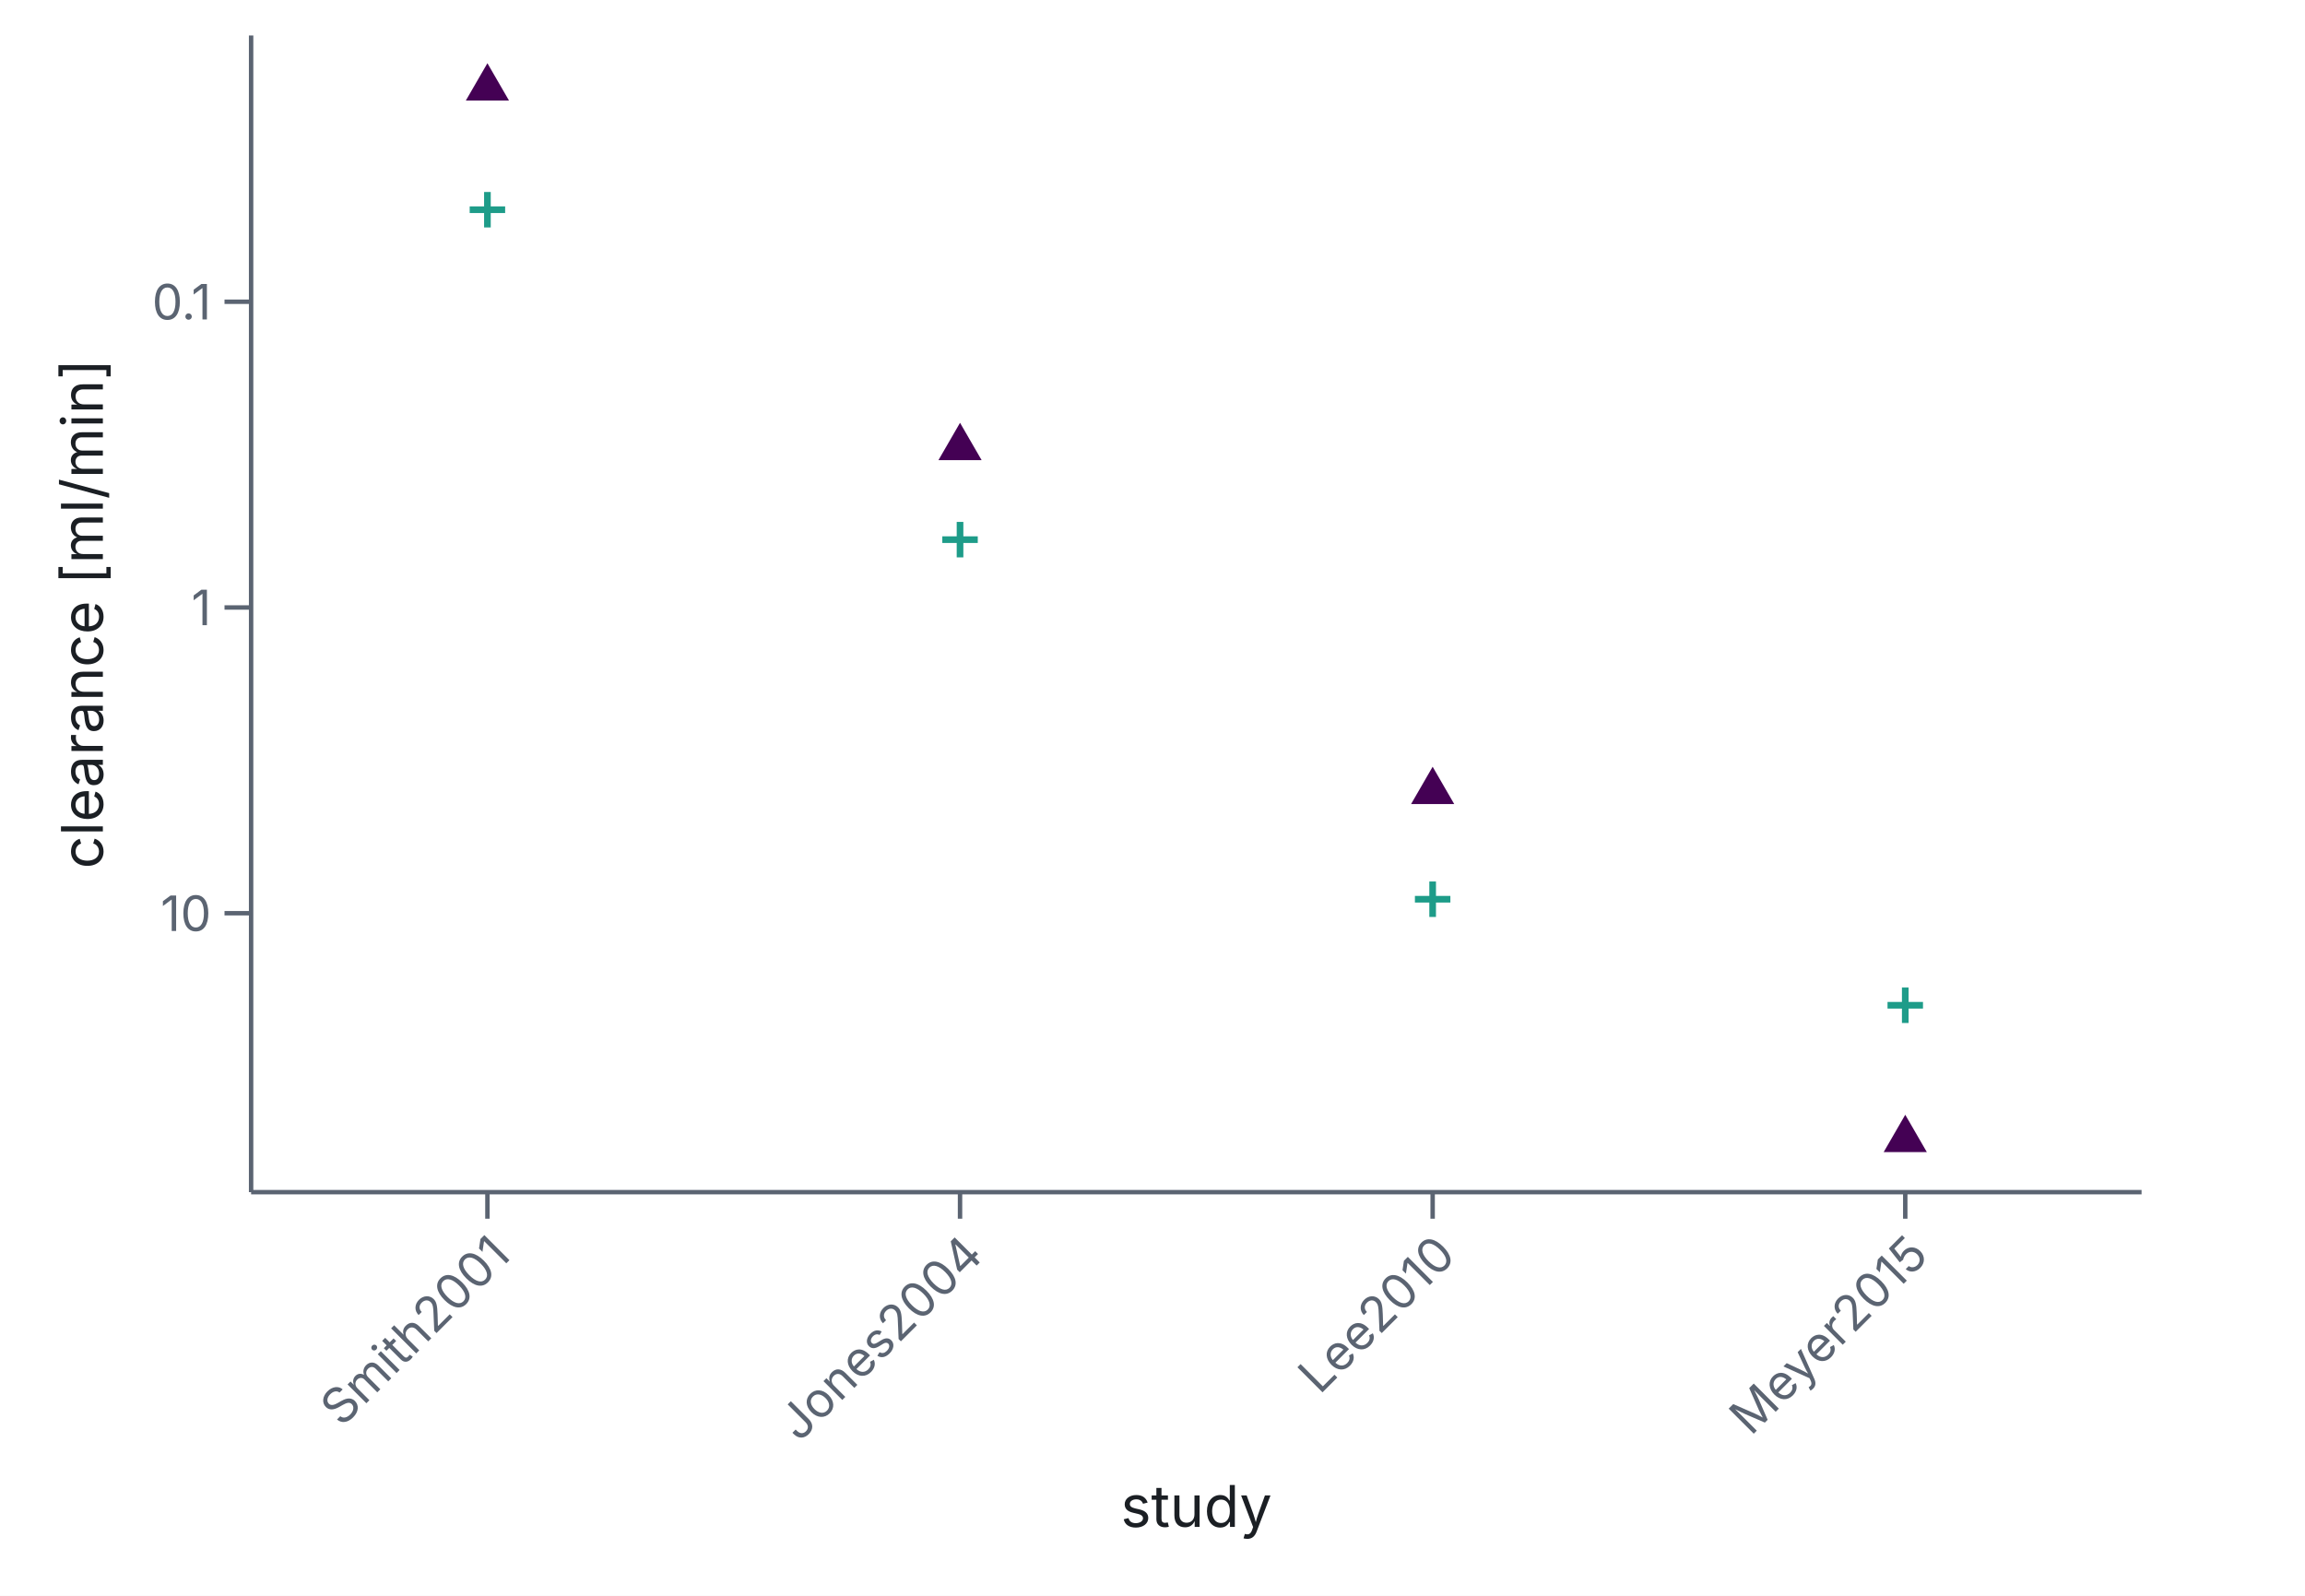
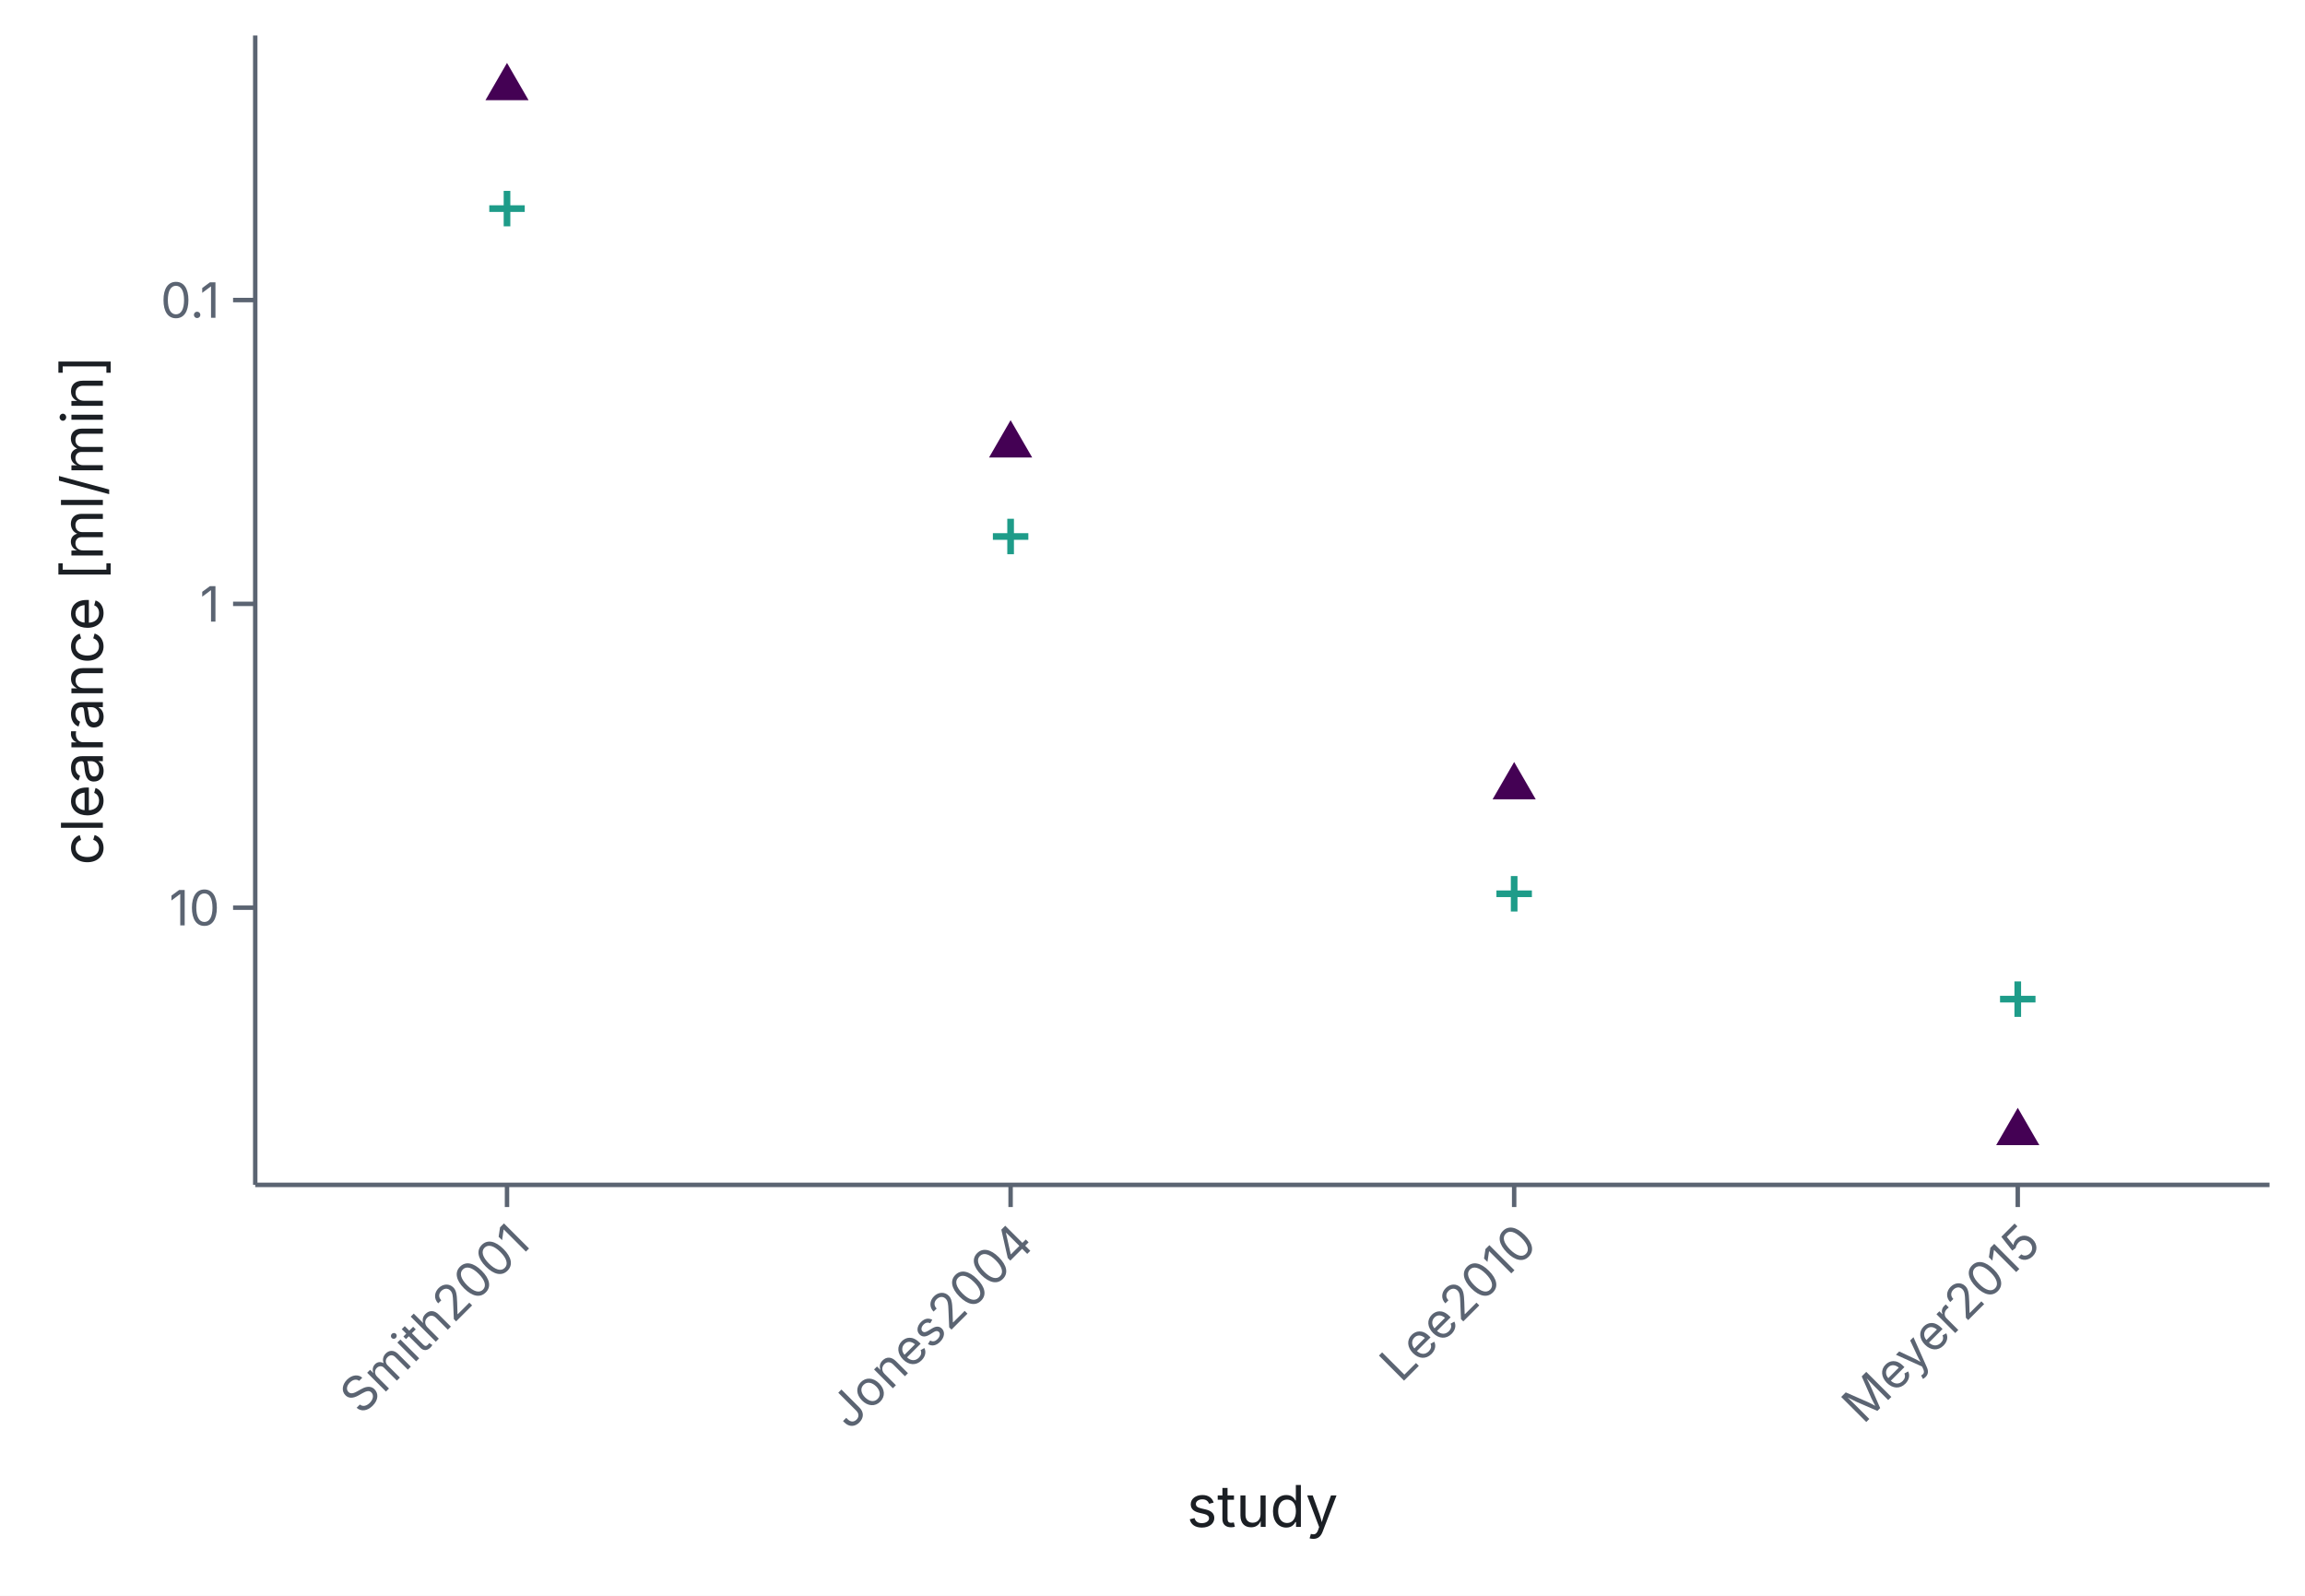
<svg xmlns="http://www.w3.org/2000/svg" width="520" height="360" viewBox="0 0 520 360" class="sbmlsim-figure" role="img" font-family="Inter, -apple-system, BlinkMacSystemFont, 'Segoe UI', Roboto, Helvetica, Arial, sans-serif">
  <defs>
-     <clipPath id="sbmlsim-688775507bfe-p0-clip-0">
-       <rect x="56.65" y="8" width="426.48" height="260.94" />
+     <clipPath id="sbmlsim-dc3e5a63ad4a-p0-clip-0">
+       <rect x="57.58" y="8" width="454.42" height="259.3" />
    </clipPath>
  </defs>
  <g class="charton-background">
    <rect x="0" y="0" width="520" height="360" fill="#ffffff" />
  </g>
  <g class="sbmlsim-plot" data-plot="p">
-     <g class="charton-plot" clip-path="url(#sbmlsim-688775507bfe-p0-clip-0)">
+     <g class="charton-plot" clip-path="url(#sbmlsim-dc3e5a63ad4a-p0-clip-0)">
      <g class="sbmlsim-element sbmlsim-curve" data-element="points">
        <g class="charton-mark charton-mark-point">
-           <path d="M109.96 15.26L113.96 22.18L105.96 22.18Z" fill="#440154" stroke="#440154" stroke-width="1" />
-           <path d="M216.58 96.38L220.58 103.3L212.58 103.3Z" fill="#440154" stroke="#440154" stroke-width="1" />
-           <path d="M323.2 173.97L327.2 180.89L319.2 180.89Z" fill="#440154" stroke="#440154" stroke-width="1" />
-           <path d="M429.82 252.48L433.82 259.4L425.82 259.4Z" fill="#440154" stroke="#440154" stroke-width="1" />
+           <path d="M114.38 15.19L118.38 22.11L110.38 22.11Z" fill="#440154" stroke="#440154" stroke-width="1" />
+           <path d="M227.99 95.79L231.99 102.71L223.99 102.71Z" fill="#440154" stroke="#440154" stroke-width="1" />
+           <path d="M341.59 172.9L345.59 179.82L337.59 179.82Z" fill="#440154" stroke="#440154" stroke-width="1" />
+           <path d="M455.2 250.91L459.2 257.83L451.2 257.83Z" fill="#440154" stroke="#440154" stroke-width="1" />
        </g>
      </g>
      <g class="sbmlsim-element sbmlsim-curve" data-element="plus">
        <g class="charton-mark charton-mark-point">
-           <path d="M105.96 47.31L113.96 47.31M109.96 43.31L109.96 51.31" fill="none" stroke="#1e9c89" stroke-width="1.5" />
-           <path d="M212.58 121.74L220.58 121.74M216.58 117.74L216.58 125.74" fill="none" stroke="#1e9c89" stroke-width="1.5" />
-           <path d="M319.2 202.86L327.2 202.86M323.2 198.86L323.2 206.86" fill="none" stroke="#1e9c89" stroke-width="1.5" />
-           <path d="M425.82 226.78L433.82 226.78M429.82 222.78L429.82 230.78" fill="none" stroke="#1e9c89" stroke-width="1.5" />
+           <path d="M110.38 47.06L118.38 47.06M114.38 43.06L114.38 51.06" fill="none" stroke="#1e9c89" stroke-width="1.5" />
+           <path d="M223.99 121.03L231.99 121.03M227.99 117.03L227.99 125.03" fill="none" stroke="#1e9c89" stroke-width="1.5" />
+           <path d="M337.59 201.63L345.59 201.63M341.59 197.63L341.59 205.63" fill="none" stroke="#1e9c89" stroke-width="1.5" />
+           <path d="M451.2 225.4L459.2 225.4M455.2 221.4L455.2 229.4" fill="none" stroke="#1e9c89" stroke-width="1.5" />
        </g>
      </g>
    </g>
    <g class="charton-axis charton-axis-x" data-axis="x">
      <g class="charton-axis-line">
-         <path d="M56.65 268.94L483.13 268.94" fill="none" stroke="#5b6472" stroke-width="1" stroke-linejoin="round" />
+         <path d="M57.58 267.3L512 267.3" fill="none" stroke="#5b6472" stroke-width="1" stroke-linejoin="round" />
      </g>
      <g class="charton-tick">
-         <path d="M109.96 268.94L109.96 274.94" fill="none" stroke="#5b6472" stroke-width="1" stroke-linejoin="round" />
-         <path d="M216.58 268.94L216.58 274.94" fill="none" stroke="#5b6472" stroke-width="1" stroke-linejoin="round" />
-         <path d="M323.2 268.94L323.2 274.94" fill="none" stroke="#5b6472" stroke-width="1" stroke-linejoin="round" />
-         <path d="M429.82 268.94L429.82 274.94" fill="none" stroke="#5b6472" stroke-width="1" stroke-linejoin="round" />
+         <path d="M114.38 267.3L114.38 272.3" fill="none" stroke="#5b6472" stroke-width="1" stroke-linejoin="round" />
+         <path d="M227.99 267.3L227.99 272.3" fill="none" stroke="#5b6472" stroke-width="1" stroke-linejoin="round" />
+         <path d="M341.59 267.3L341.59 272.3" fill="none" stroke="#5b6472" stroke-width="1" stroke-linejoin="round" />
+         <path d="M455.2 267.3L455.2 272.3" fill="none" stroke="#5b6472" stroke-width="1" stroke-linejoin="round" />
      </g>
      <g class="charton-tick-label">
-         <text x="109.96" y="277.94" font-size="11" fill="#5b6472" text-anchor="end" dominant-baseline="hanging" transform="rotate(-45 109.96 277.94)">Smith2001</text>
-         <text x="216.58" y="277.94" font-size="11" fill="#5b6472" text-anchor="end" dominant-baseline="hanging" transform="rotate(-45 216.58 277.94)">Jones2004</text>
-         <text x="323.2" y="277.94" font-size="11" fill="#5b6472" text-anchor="end" dominant-baseline="hanging" transform="rotate(-45 323.2 277.94)">Lee2010</text>
-         <text x="429.82" y="277.94" font-size="11" fill="#5b6472" text-anchor="end" dominant-baseline="hanging" transform="rotate(-45 429.82 277.94)">Meyer2015</text>
+         <text x="114.38" y="275.3" font-size="11" fill="#5b6472" text-anchor="end" dominant-baseline="hanging" transform="rotate(-45 114.38 275.3)">Smith2001</text>
+         <text x="227.99" y="275.3" font-size="11" fill="#5b6472" text-anchor="end" dominant-baseline="hanging" transform="rotate(-45 227.99 275.3)">Jones2004</text>
+         <text x="341.59" y="275.3" font-size="11" fill="#5b6472" text-anchor="end" dominant-baseline="hanging" transform="rotate(-45 341.59 275.3)">Lee2010</text>
+         <text x="455.2" y="275.3" font-size="11" fill="#5b6472" text-anchor="end" dominant-baseline="hanging" transform="rotate(-45 455.2 275.3)">Meyer2015</text>
      </g>
      <g class="charton-axis-title">
-         <text x="269.89" y="335" font-size="13" fill="#1b1f24" text-anchor="middle" dominant-baseline="hanging">study</text>
+         <text x="284.79" y="335" font-size="13" fill="#1b1f24" text-anchor="middle" dominant-baseline="hanging">study</text>
      </g>
    </g>
    <g class="charton-axis charton-axis-y" data-axis="y">
      <g class="charton-axis-line">
-         <path d="M56.65 8L56.65 268.94" fill="none" stroke="#5b6472" stroke-width="1" stroke-linejoin="round" />
+         <path d="M57.58 8L57.58 267.3" fill="none" stroke="#5b6472" stroke-width="1" stroke-linejoin="round" />
      </g>
      <g class="charton-tick">
-         <path d="M56.65 206.02L50.65 206.02" fill="none" stroke="#5b6472" stroke-width="1" stroke-linejoin="round" />
-         <path d="M56.65 137.04L50.65 137.04" fill="none" stroke="#5b6472" stroke-width="1" stroke-linejoin="round" />
-         <path d="M56.65 68.07L50.65 68.07" fill="none" stroke="#5b6472" stroke-width="1" stroke-linejoin="round" />
+         <path d="M57.58 204.77L52.58 204.77" fill="none" stroke="#5b6472" stroke-width="1" stroke-linejoin="round" />
+         <path d="M57.58 136.23L52.58 136.23" fill="none" stroke="#5b6472" stroke-width="1" stroke-linejoin="round" />
+         <path d="M57.58 67.69L52.58 67.69" fill="none" stroke="#5b6472" stroke-width="1" stroke-linejoin="round" />
      </g>
      <g class="charton-tick-label">
-         <text x="47.65" y="206.02" font-size="11" fill="#5b6472" text-anchor="end" dominant-baseline="central">10</text>
-         <text x="47.65" y="137.04" font-size="11" fill="#5b6472" text-anchor="end" dominant-baseline="central">1</text>
-         <text x="47.65" y="68.07" font-size="11" fill="#5b6472" text-anchor="end" dominant-baseline="central">0.1</text>
+         <text x="49.58" y="204.77" font-size="11" fill="#5b6472" text-anchor="end" dominant-baseline="central">10</text>
+         <text x="49.58" y="136.23" font-size="11" fill="#5b6472" text-anchor="end" dominant-baseline="central">1</text>
+         <text x="49.58" y="67.69" font-size="11" fill="#5b6472" text-anchor="end" dominant-baseline="central">0.1</text>
      </g>
      <g class="charton-axis-title">
-         <text x="18.5" y="138.47" font-size="13" fill="#1b1f24" text-anchor="middle" dominant-baseline="middle" transform="rotate(-90 18.5 138.47)">clearance [ml/min]</text>
+         <text x="18.5" y="137.65" font-size="13" fill="#1b1f24" text-anchor="middle" dominant-baseline="middle" transform="rotate(-90 18.5 137.65)">clearance [ml/min]</text>
      </g>
    </g>
  </g>
</svg>
